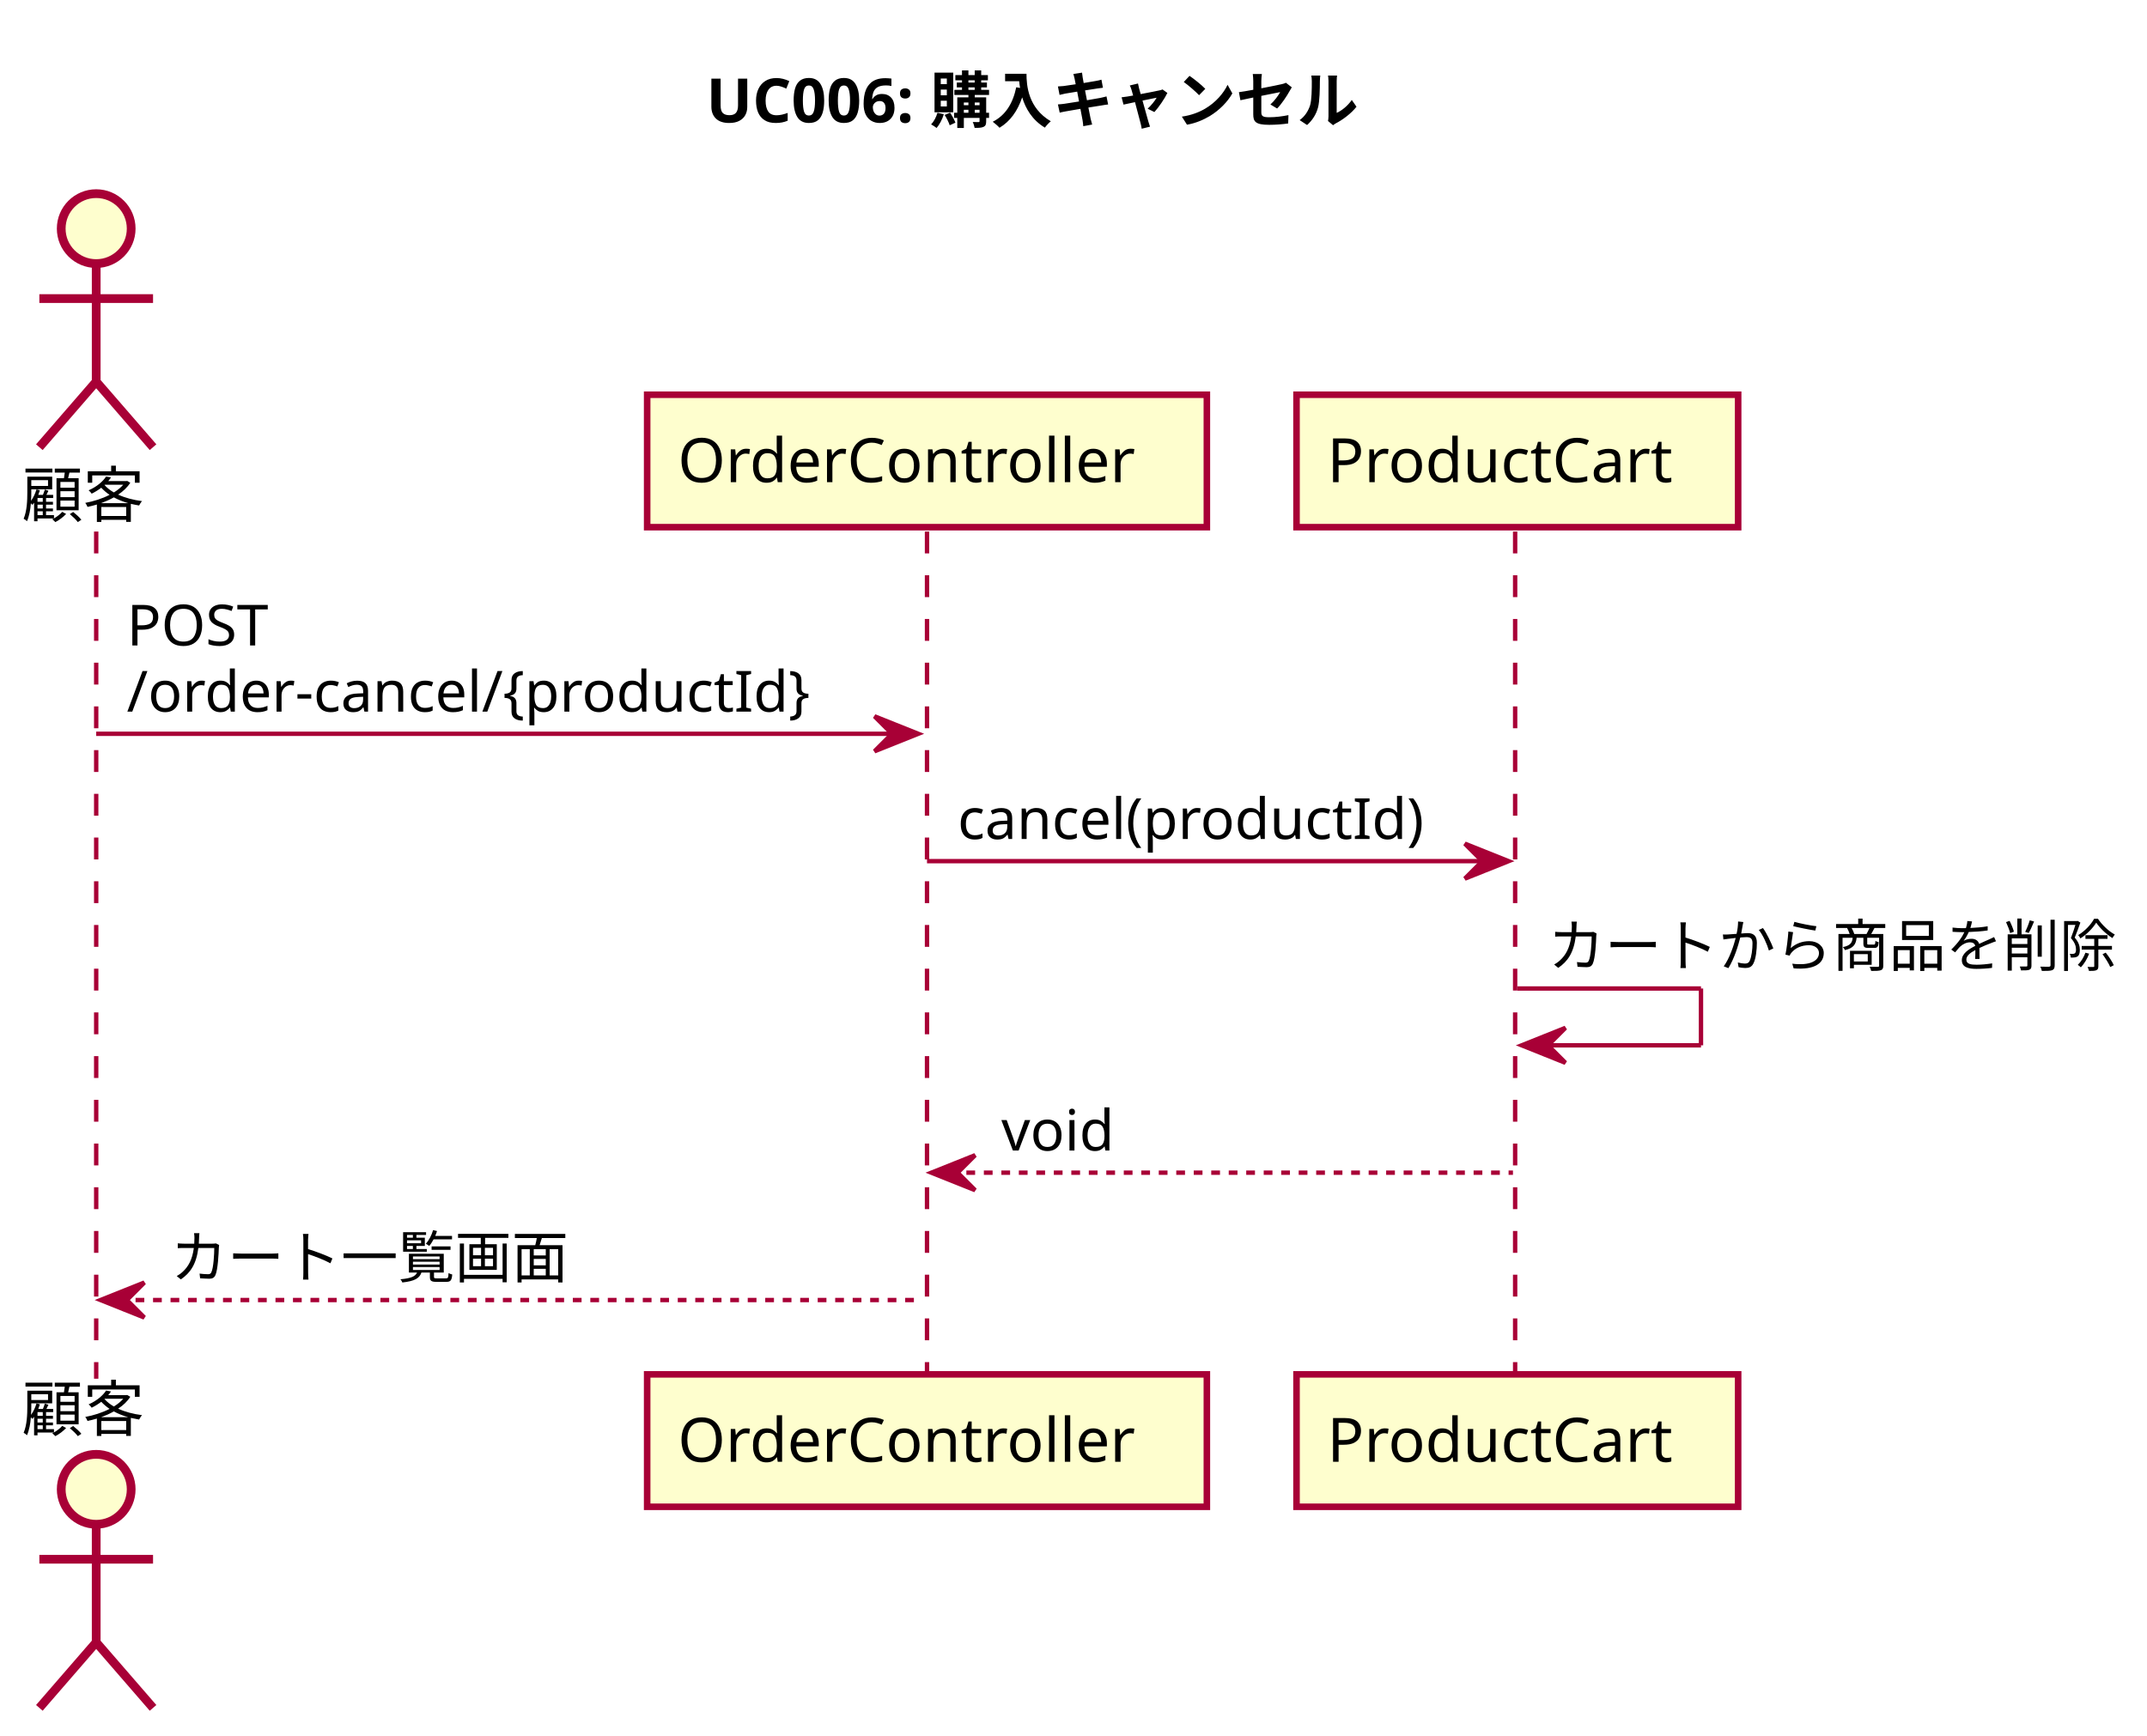
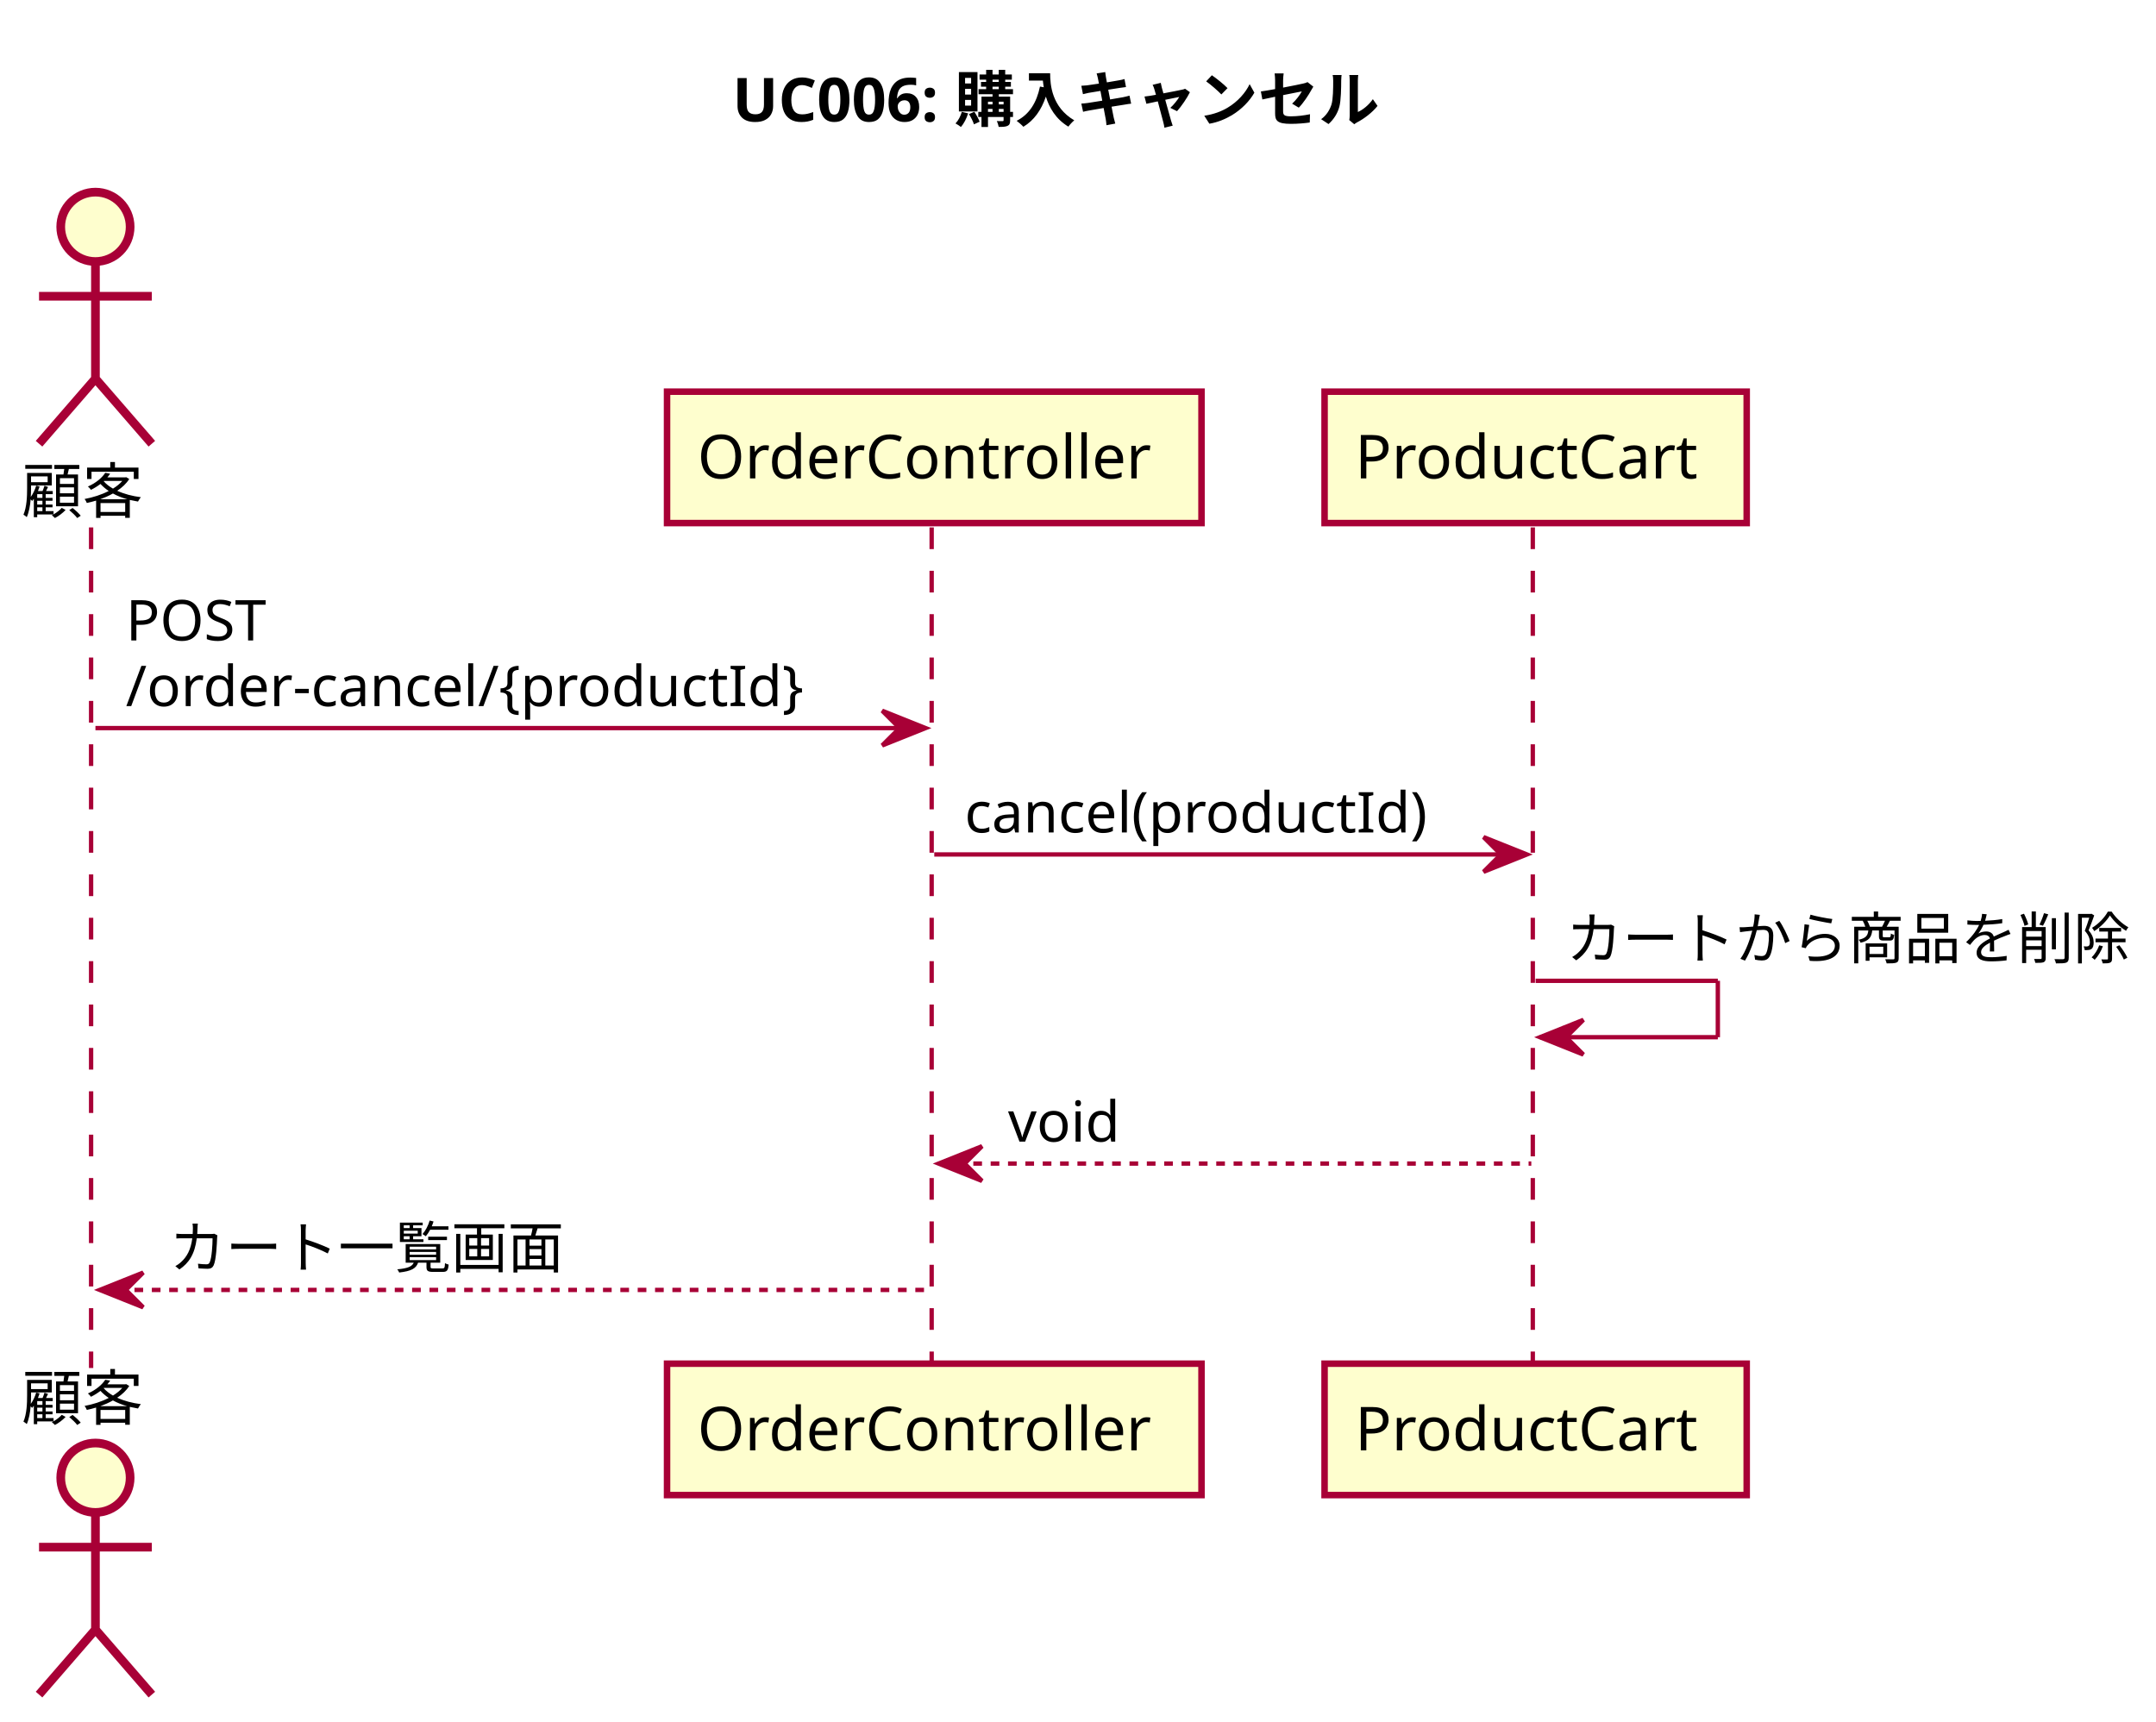
- <svg xmlns="http://www.w3.org/2000/svg" contentStyleType="text/css" height="397px" preserveAspectRatio="none" style="width:491px;height:397px;background:#FFFFFF;" version="1.1" viewBox="0 0 491 397" width="491px" zoomAndPan="magnify">
+ <svg xmlns="http://www.w3.org/2000/svg" contentStyleType="text/css" height="397px" preserveAspectRatio="none" style="width:497px;height:397px;background:#FFFFFF;" version="1.1" viewBox="0 0 497 397" width="497px" zoomAndPan="magnify">
  <defs />
  <g>
-     <text fill="#000000" font-family="sans-serif" font-size="14" font-weight="bold" lengthAdjust="spacing" textLength="167" x="161.5" y="27.995">UC006: 購入キャンセル</text>
-     <line style="stroke:#A80036;stroke-width:1.0;stroke-dasharray:5.0,5.0;" x1="22" x2="22" y1="121.594" y2="315.391" />
-     <line style="stroke:#A80036;stroke-width:1.0;stroke-dasharray:5.0,5.0;" x1="212" x2="212" y1="121.594" y2="315.391" />
-     <line style="stroke:#A80036;stroke-width:1.0;stroke-dasharray:5.0,5.0;" x1="346.5" x2="346.5" y1="121.594" y2="315.391" />
+     <text fill="#000000" font-family="sans-serif" font-size="14" font-weight="bold" lengthAdjust="spacing" textLength="159.338" x="168.828" y="27.995">UC006: 購入キャンセル</text>
+     <line style="stroke:#A80036;stroke-width:1.0;stroke-dasharray:5.0,5.0;" x1="21" x2="21" y1="121.594" y2="315.391" />
+     <line style="stroke:#A80036;stroke-width:1.0;stroke-dasharray:5.0,5.0;" x1="214.766" x2="214.766" y1="121.594" y2="315.391" />
+     <line style="stroke:#A80036;stroke-width:1.0;stroke-dasharray:5.0,5.0;" x1="353.339" x2="353.339" y1="121.594" y2="315.391" />
    <text fill="#000000" font-family="sans-serif" font-size="14" lengthAdjust="spacing" textLength="28" x="5" y="118.292">顧客</text>
    <ellipse cx="22" cy="52.297" fill="#FEFECE" rx="8" ry="8" style="stroke:#A80036;stroke-width:2.0;" />
    <path d="M22,60.297 L22,87.297 M9,68.297 L35,68.297 M22,87.297 L9,102.297 M22,87.297 L35,102.297 " fill="none" style="stroke:#A80036;stroke-width:2.0;" />
    <text fill="#000000" font-family="sans-serif" font-size="14" lengthAdjust="spacing" textLength="28" x="5" y="327.386">顧客</text>
    <ellipse cx="22" cy="340.688" fill="#FEFECE" rx="8" ry="8" style="stroke:#A80036;stroke-width:2.0;" />
    <path d="M22,348.688 L22,375.688 M9,356.688 L35,356.688 M22,375.688 L9,390.688 M22,375.688 L35,390.688 " fill="none" style="stroke:#A80036;stroke-width:2.0;" />
-     <rect fill="#FEFECE" height="30.297" style="stroke:#A80036;stroke-width:1.5;" width="128" x="148" y="90.297" />
-     <text fill="#000000" font-family="sans-serif" font-size="14" lengthAdjust="spacing" textLength="114" x="155" y="110.292">OrderController</text>
-     <rect fill="#FEFECE" height="30.297" style="stroke:#A80036;stroke-width:1.5;" width="128" x="148" y="314.391" />
-     <text fill="#000000" font-family="sans-serif" font-size="14" lengthAdjust="spacing" textLength="114" x="155" y="334.386">OrderController</text>
-     <rect fill="#FEFECE" height="30.297" style="stroke:#A80036;stroke-width:1.5;" width="101" x="296.5" y="90.297" />
-     <text fill="#000000" font-family="sans-serif" font-size="14" lengthAdjust="spacing" textLength="87" x="303.5" y="110.292">ProductCart</text>
-     <rect fill="#FEFECE" height="30.297" style="stroke:#A80036;stroke-width:1.5;" width="101" x="296.5" y="314.391" />
-     <text fill="#000000" font-family="sans-serif" font-size="14" lengthAdjust="spacing" textLength="87" x="303.5" y="334.386">ProductCart</text>
-     <polygon fill="#A80036" points="200,163.859,210,167.859,200,171.859,204,167.859" style="stroke:#A80036;stroke-width:1.0;" />
-     <line style="stroke:#A80036;stroke-width:1.0;" x1="22" x2="206" y1="167.859" y2="167.859" />
-     <text fill="#000000" font-family="sans-serif" font-size="13" lengthAdjust="spacing" textLength="34" x="29" y="147.661">POST</text>
-     <text fill="#000000" font-family="sans-serif" font-size="13" lengthAdjust="spacing" textLength="166" x="29" y="162.793">/order-cancel/{productId}</text>
-     <polygon fill="#A80036" points="335,192.992,345,196.992,335,200.992,339,196.992" style="stroke:#A80036;stroke-width:1.0;" />
-     <line style="stroke:#A80036;stroke-width:1.0;" x1="212" x2="341" y1="196.992" y2="196.992" />
-     <text fill="#000000" font-family="sans-serif" font-size="13" lengthAdjust="spacing" textLength="111" x="219" y="191.926">cancel(productId)</text>
-     <line style="stroke:#A80036;stroke-width:1.0;" x1="347" x2="389" y1="226.125" y2="226.125" />
-     <line style="stroke:#A80036;stroke-width:1.0;" x1="389" x2="389" y1="226.125" y2="239.125" />
-     <line style="stroke:#A80036;stroke-width:1.0;" x1="348" x2="389" y1="239.125" y2="239.125" />
-     <polygon fill="#A80036" points="358,235.125,348,239.125,358,243.125,354,239.125" style="stroke:#A80036;stroke-width:1.0;" />
-     <text fill="#000000" font-family="sans-serif" font-size="13" lengthAdjust="spacing" textLength="130" x="354" y="221.059">カートから商品を削除</text>
-     <polygon fill="#A80036" points="223,264.258,213,268.258,223,272.258,219,268.258" style="stroke:#A80036;stroke-width:1.0;" />
-     <line style="stroke:#A80036;stroke-width:1.0;stroke-dasharray:2.0,2.0;" x1="217" x2="346" y1="268.258" y2="268.258" />
-     <text fill="#000000" font-family="sans-serif" font-size="13" lengthAdjust="spacing" textLength="27" x="229" y="263.192">void</text>
+     <rect fill="#FEFECE" height="30.297" style="stroke:#A80036;stroke-width:1.5;" width="123.204" x="153.766" y="90.297" />
+     <text fill="#000000" font-family="sans-serif" font-size="14" lengthAdjust="spacing" textLength="109.204" x="160.766" y="110.292">OrderController</text>
+     <rect fill="#FEFECE" height="30.297" style="stroke:#A80036;stroke-width:1.5;" width="123.204" x="153.766" y="314.391" />
+     <text fill="#000000" font-family="sans-serif" font-size="14" lengthAdjust="spacing" textLength="109.204" x="160.766" y="334.386">OrderController</text>
+     <rect fill="#FEFECE" height="30.297" style="stroke:#A80036;stroke-width:1.5;" width="97.31" x="305.339" y="90.297" />
+     <text fill="#000000" font-family="sans-serif" font-size="14" lengthAdjust="spacing" textLength="83.31" x="312.339" y="110.292">ProductCart</text>
+     <rect fill="#FEFECE" height="30.297" style="stroke:#A80036;stroke-width:1.5;" width="97.31" x="305.339" y="314.391" />
+     <text fill="#000000" font-family="sans-serif" font-size="14" lengthAdjust="spacing" textLength="83.31" x="312.339" y="334.386">ProductCart</text>
+     <polygon fill="#A80036" points="203.368,163.859,213.368,167.859,203.368,171.859,207.368,167.859" style="stroke:#A80036;stroke-width:1.0;" />
+     <line style="stroke:#A80036;stroke-width:1.0;" x1="22" x2="209.368" y1="167.859" y2="167.859" />
+     <text fill="#000000" font-family="sans-serif" font-size="13" lengthAdjust="spacing" textLength="34.265" x="29" y="147.661">POST</text>
+     <text fill="#000000" font-family="sans-serif" font-size="13" lengthAdjust="spacing" textLength="169.368" x="29" y="162.793">/order-cancel/{productId}</text>
+     <polygon fill="#A80036" points="341.994,192.992,351.994,196.992,341.994,200.992,345.994,196.992" style="stroke:#A80036;stroke-width:1.0;" />
+     <line style="stroke:#A80036;stroke-width:1.0;" x1="215.368" x2="347.994" y1="196.992" y2="196.992" />
+     <text fill="#000000" font-family="sans-serif" font-size="13" lengthAdjust="spacing" textLength="114.626" x="222.368" y="191.926">cancel(productId)</text>
+     <line style="stroke:#A80036;stroke-width:1.0;" x1="353.994" x2="395.994" y1="226.125" y2="226.125" />
+     <line style="stroke:#A80036;stroke-width:1.0;" x1="395.994" x2="395.994" y1="226.125" y2="239.125" />
+     <line style="stroke:#A80036;stroke-width:1.0;" x1="354.994" x2="395.994" y1="239.125" y2="239.125" />
+     <polygon fill="#A80036" points="364.994,235.125,354.994,239.125,364.994,243.125,360.994,239.125" style="stroke:#A80036;stroke-width:1.0;" />
+     <text fill="#000000" font-family="sans-serif" font-size="13" lengthAdjust="spacing" textLength="130" x="360.994" y="221.059">カートから商品を削除</text>
+     <polygon fill="#A80036" points="226.368,264.258,216.368,268.258,226.368,272.258,222.368,268.258" style="stroke:#A80036;stroke-width:1.0;" />
+     <line style="stroke:#A80036;stroke-width:1.0;stroke-dasharray:2.0,2.0;" x1="220.368" x2="352.994" y1="268.258" y2="268.258" />
+     <text fill="#000000" font-family="sans-serif" font-size="13" lengthAdjust="spacing" textLength="27.511" x="232.368" y="263.192">void</text>
    <polygon fill="#A80036" points="33,293.391,23,297.391,33,301.391,29,297.391" style="stroke:#A80036;stroke-width:1.0;" />
-     <line style="stroke:#A80036;stroke-width:1.0;stroke-dasharray:2.0,2.0;" x1="27" x2="211" y1="297.391" y2="297.391" />
+     <line style="stroke:#A80036;stroke-width:1.0;stroke-dasharray:2.0,2.0;" x1="27" x2="214.368" y1="297.391" y2="297.391" />
    <text fill="#000000" font-family="sans-serif" font-size="13" lengthAdjust="spacing" textLength="91" x="39" y="292.325">カート一覧画面</text>
  </g>
</svg>
